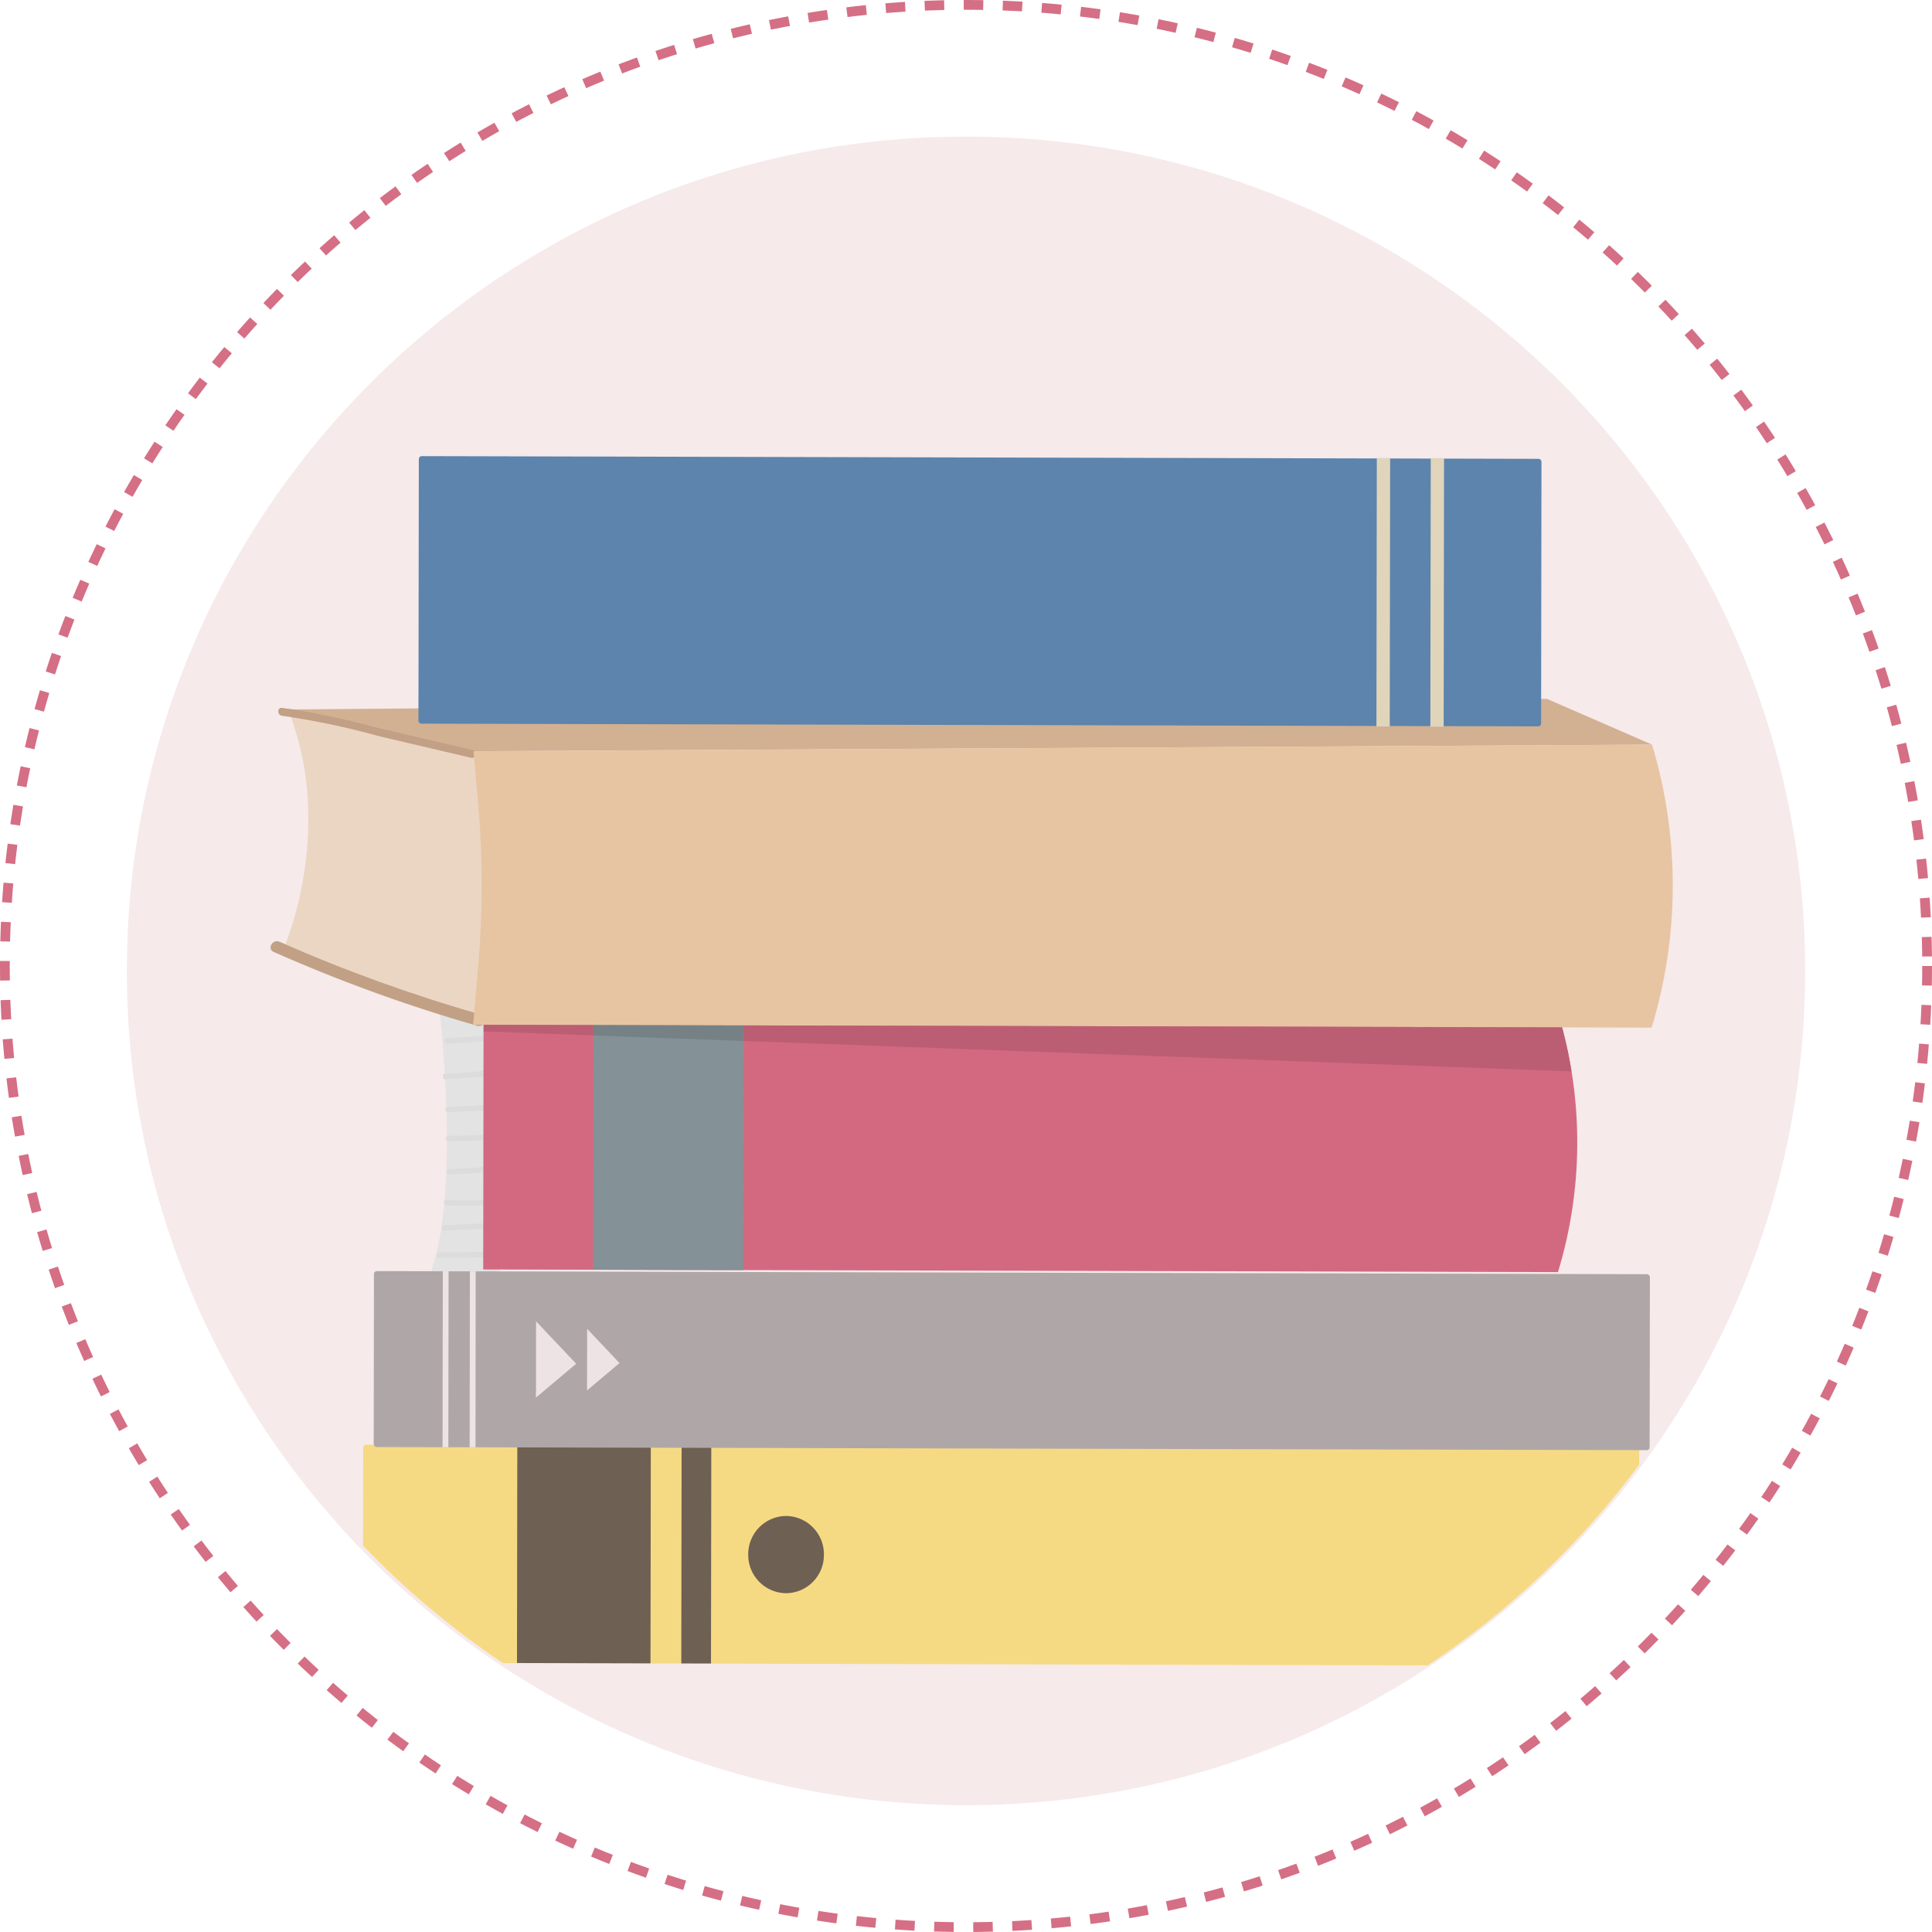
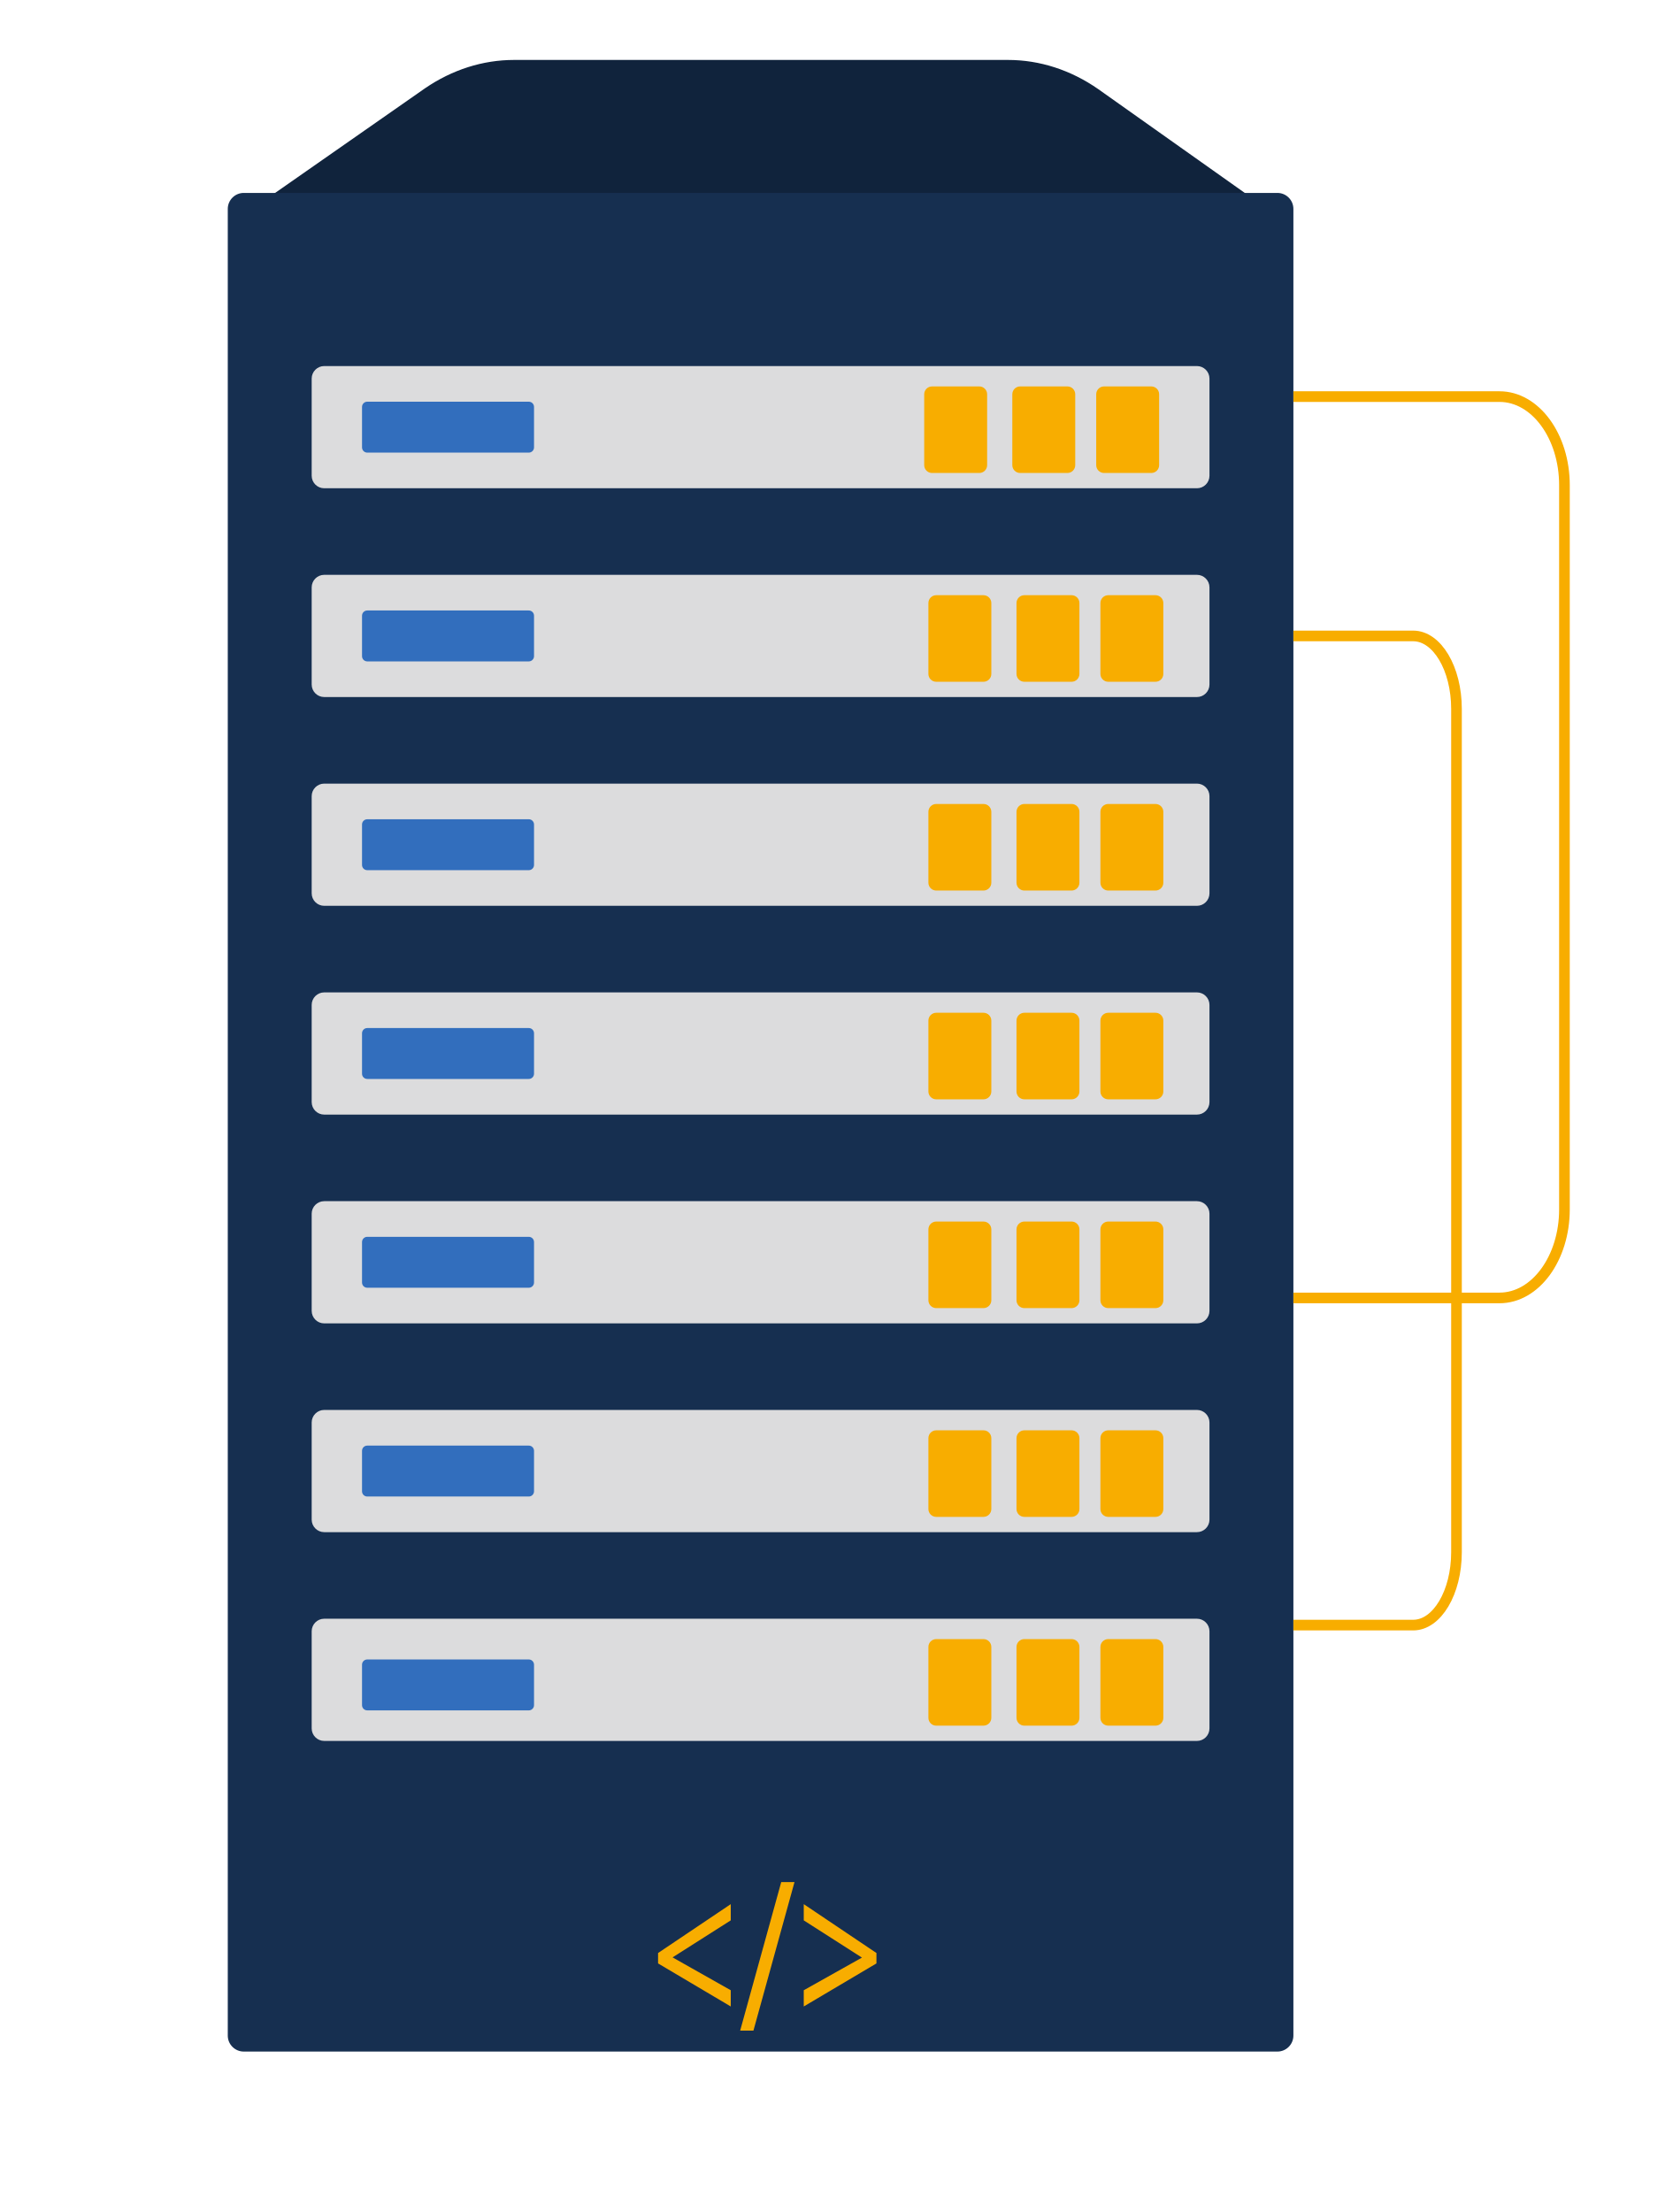
- <svg xmlns="http://www.w3.org/2000/svg" width="198" height="198" viewBox="0 0 198 198">
-   <defs>
-     <clipPath id="a">
-       <path d="M50.6-208.1s2.348,19.243-1.046,27.567l7.227.679.287-30.586L50.6-208.1" transform="translate(-49.556 210.44)" fill="none" clip-rule="evenodd" />
-     </clipPath>
-     <clipPath id="b">
-       <path d="M-335-588.892H37.108V-961H-335Z" transform="translate(335 961)" fill="none" />
-     </clipPath>
-     <clipPath id="c">
-       <path d="M58.261-128.272q-3.08.219-6.165.167c-.331-.006-.316.538.014.543q3.087.052,6.165-.167c.328-.023.316-.567-.015-.543" transform="translate(-51.855 128.273)" fill="none" clip-rule="evenodd" />
-     </clipPath>
-     <clipPath id="e">
-       <path d="M59.336-136.973l-5.513.274c-.329.016-.316.559.015.543l5.513-.273c.33-.017.316-.56-.015-.543" transform="translate(-53.582 136.973)" fill="none" clip-rule="evenodd" />
-     </clipPath>
-     <clipPath id="g">
-       <path d="M59.644-144.473a24.983,24.983,0,0,1-5.263.158c-.329-.025-.313.518.015.543a25,25,0,0,0,5.263-.158c.324-.044.313-.588-.014-.543" transform="translate(-54.142 144.476)" fill="none" clip-rule="evenodd" />
-     </clipPath>
-     <clipPath id="i">
-       <path d="M60.685-154.912a40.716,40.716,0,0,1-5.391.455c-.33.006-.316.549.015.543a40.719,40.719,0,0,0,5.39-.455c.323-.049.312-.593-.014-.543" transform="translate(-55.053 154.916)" fill="none" clip-rule="evenodd" />
-     </clipPath>
-     <clipPath id="k">
-       <path d="M60.284-164.317q-2.629.166-5.262.174c-.331,0-.316.544.015.543q2.634-.008,5.262-.174c.329-.021.316-.564-.015-.543" transform="translate(-54.782 164.318)" fill="none" clip-rule="evenodd" />
-     </clipPath>
-     <clipPath id="m">
-       <path d="M59.909-173.7q-2.557.256-5.124.315a.273.273,0,0,0,.014.543q2.568-.059,5.124-.315c.327-.033.315-.576-.014-.543" transform="translate(-54.544 173.697)" fill="none" clip-rule="evenodd" />
-     </clipPath>
-     <clipPath id="o">
-       <path d="M59.463-184.326q-2.745.345-5.505.46a.236.236,0,0,0-.133.05l0,.065c.025.135.043.271.059.407a.193.193,0,0,0,.085.022q2.762-.115,5.506-.46c.325-.041.314-.584-.015-.543" transform="translate(-53.824 184.329)" fill="none" clip-rule="evenodd" />
-     </clipPath>
-     <clipPath id="q">
-       <path d="M60-194.885l-5.382.313c-.329.019-.316.562.014.543l5.382-.313c.329-.019.316-.562-.014-.543" transform="translate(-54.374 194.885)" fill="none" clip-rule="evenodd" />
-     </clipPath>
-     <clipPath id="s">
-       <path d="M71.574-45.906l-13.682-.033.032-22.36,13.682.033-.032,22.36" transform="translate(-57.892 68.299)" fill="none" clip-rule="evenodd" />
-     </clipPath>
-     <clipPath id="u">
-       <path d="M111.706-45.808l-3.043-.008.032-22.36,3.043.007-.032,22.36" transform="translate(-108.663 68.176)" fill="none" clip-rule="evenodd" />
-     </clipPath>
-     <clipPath id="w">
-       <path d="M137.1-42.359a3.917,3.917,0,0,1-3.887,3.951,3.926,3.926,0,0,1-3.875-3.97,3.917,3.917,0,0,1,3.887-3.951,3.926,3.926,0,0,1,3.875,3.97" transform="translate(-129.338 46.329)" fill="none" clip-rule="evenodd" />
-     </clipPath>
-     <clipPath id="y">
-       <path d="M162.9-103.639l-130.164-.316a.305.305,0,0,1-.3-.309l.025-17.417a.3.3,0,0,1,.3-.307l130.164.316a.305.305,0,0,1,.3.309l-.025,17.417a.3.3,0,0,1-.3.307" transform="translate(-32.43 121.987)" fill="none" clip-rule="evenodd" />
-     </clipPath>
-     <clipPath id="aa">
-       <path d="M82.6-106.466l-.011,7.817,4.12-3.472L82.6-106.466" transform="translate(-82.591 106.466)" fill="none" clip-rule="evenodd" />
-     </clipPath>
-     <clipPath id="ac">
-       <path d="M98.383-104.156l-.009,6.31,3.326-2.8-3.317-3.507" transform="translate(-98.374 104.156)" fill="none" clip-rule="evenodd" />
-     </clipPath>
-     <clipPath id="ae">
-       <path d="M54.315-103.9l-.592,0,.026-18.032h.592L54.315-103.9" transform="translate(-53.723 121.937)" fill="none" clip-rule="evenodd" />
-     </clipPath>
-     <clipPath id="ag">
-       <path d="M62.7-103.883H62.1l.026-18.033h.592L62.7-103.883" transform="translate(-62.104 121.917)" fill="none" clip-rule="evenodd" />
-     </clipPath>
-     <clipPath id="ai">
-       <path d="M176.434-175.531,66.286-175.8l.037-26.453,110.148.267.106.362a45.654,45.654,0,0,1-.144,26.09" transform="translate(-66.286 202.251)" fill="none" clip-rule="evenodd" />
-     </clipPath>
-     <clipPath id="ak">
-       <path d="M115.641-175.678l-15.391-.037.038-26.453,15.39.037-.037,26.453" transform="translate(-100.25 202.168)" fill="none" clip-rule="evenodd" />
-     </clipPath>
-     <clipPath id="am">
-       <path d="M25.5-292.82,5.068-295.877l.739,2.336C8.028-286.519,7.291-278,4.572-271.185l.887.4,19.493,7.33L25.5-292.82" transform="translate(-4.572 295.877)" fill="none" clip-rule="evenodd" />
-     </clipPath>
-     <clipPath id="ao">
-       <path d="M144.893-294.126l-120.772.679L4.678-297.724l129.447-1.088,10.769,4.686" transform="translate(-4.678 298.812)" fill="none" clip-rule="evenodd" />
-     </clipPath>
-     <clipPath id="aq">
-       <path d="M3.329-295.234a80.861,80.861,0,0,1,10.054,2.123l9.35,2.188c.494.116.707-.66.211-.776l-10.1-2.363A76.26,76.26,0,0,0,3.33-296.04c-.505-.052-.5.754,0,.806" transform="translate(-2.952 296.042)" fill="none" clip-rule="evenodd" />
-     </clipPath>
-     <clipPath id="as">
-       <path d="M22.1-216.438a158.011,158.011,0,0,1-20.6-7.454c-.692-.306-1.3.733-.6,1.042a160.177,160.177,0,0,0,20.88,7.576.6.6,0,0,0,.316-1.164" transform="translate(-0.598 223.948)" fill="none" clip-rule="evenodd" />
-     </clipPath>
-     <clipPath id="au">
-       <path d="M183.954-255.677,63.183-255.97l.535-6.275a95.271,95.271,0,0,0,.07-15.308L63.223-284,184-284.681l.116.4a50.061,50.061,0,0,1-.158,28.607" transform="translate(-63.183 284.681)" fill="none" clip-rule="evenodd" />
-     </clipPath>
-     <clipPath id="aw">
-       <path d="M161.026-346.13l-114.454-.278a.305.305,0,0,1-.3-.309l.038-26.8a.3.3,0,0,1,.3-.307l114.454.278a.306.306,0,0,1,.3.309l-.038,26.8a.3.3,0,0,1-.3.307" transform="translate(-46.271 373.821)" fill="none" clip-rule="evenodd" />
-     </clipPath>
-     <clipPath id="ay">
-       <path d="M343.674-345.743l-1.364,0,.039-27.519,1.364,0-.039,27.519" transform="translate(-342.31 373.265)" fill="none" clip-rule="evenodd" />
-     </clipPath>
-     <clipPath id="ba">
-       <path d="M360.333-345.7l-1.364,0,.039-27.519,1.364,0-.039,27.519" transform="translate(-358.969 373.225)" fill="none" clip-rule="evenodd" />
-     </clipPath>
-     <clipPath id="bc">
-       <path d="M177.894-193.326l-84.851-3.115,0-1.6,83.884.2c0,.006.34,1.3.633,2.687q.182.893.327,1.791c0,.01,0,.02,0,.03m-100.241-3.68L66.39-197.42h0v-.682l11.264.028,0,1.068" transform="translate(-66.39 198.102)" fill="none" clip-rule="evenodd" />
-     </clipPath>
-     <clipPath id="be">
-       <path d="M115.743-196.386l-15.39-.565,0-1.068,15.39.037,0,1.6" transform="translate(-100.353 198.019)" fill="none" clip-rule="evenodd" />
-     </clipPath>
-     <clipPath id="bg">
-       <path d="M401.931-187.4q-.146-.9-.327-1.791c.129.611.249,1.241.327,1.791" transform="translate(-401.604 189.192)" fill="none" clip-rule="evenodd" />
-     </clipPath>
-     <clipPath id="bi">
-       <path d="M66.147-197.421l-.12-.679,0,0h.118v.682" transform="translate(-66.027 198.103)" fill="none" clip-rule="evenodd" />
-     </clipPath>
-     <clipPath id="bk">
-       <path d="M66.026-198.1v0h0l0,0" transform="translate(-66.025 198.103)" fill="none" clip-rule="evenodd" />
-     </clipPath>
-     <clipPath id="bm">
-       <path d="M176.686-197.834l-83.884-.2-15.39-.037L66.147-198.1h-.122l110.661.269" transform="translate(-66.025 198.103)" fill="none" clip-rule="evenodd" />
-     </clipPath>
-   </defs>
-   <ellipse cx="86" cy="85.5" rx="86" ry="85.5" transform="translate(13 14)" fill="#f6eaea" />
-   <g fill="none" stroke="#d56f85" stroke-width="1" stroke-dasharray="2 2">
-     <circle cx="99" cy="99" r="99" stroke="none" />
-     <circle cx="99" cy="99" r="98.5" fill="none" />
-   </g>
-   <g transform="translate(43.973 100.934)" clip-path="url(#a)">
-     <g transform="translate(-127.537 -248.921)" clip-path="url(#b)">
-       <path d="M44.556-215.44H55.387v33.9H44.556Z" transform="translate(81.323 462.703)" fill="#e2e3e2" />
-     </g>
-   </g>
-   <g transform="translate(44.736 128.184)" clip-path="url(#c)">
-     <g transform="translate(-128.299 -276.172)" clip-path="url(#b)">
-       <path d="M46.855-133.273h9.976v4.037H46.855Z" transform="translate(79.786 407.787)" fill="#dddbdb" />
-     </g>
-   </g>
-   <g transform="translate(45.308 125.299)" clip-path="url(#e)">
-     <g transform="translate(-128.872 -273.286)" clip-path="url(#b)">
-       <path d="M48.582-141.973h9.325v4.134H48.582Z" transform="translate(78.632 413.601)" fill="#dddbdb" />
-     </g>
-   </g>
-   <g transform="translate(45.494 122.811)" clip-path="url(#g)">
-     <g transform="translate(-129.058 -270.798)" clip-path="url(#b)">
-       <path d="M49.142-149.476h9.07v4.091h-9.07Z" transform="translate(78.258 418.616)" fill="#dddbdb" />
-     </g>
-   </g>
-   <g transform="translate(45.796 119.348)" clip-path="url(#i)">
-     <g transform="translate(-129.36 -267.336)" clip-path="url(#b)">
-       <path d="M50.053-159.916h9.2v4.318h-9.2Z" transform="translate(77.649 425.593)" fill="#dddbdb" />
-     </g>
-   </g>
-   <g transform="translate(45.706 116.23)" clip-path="url(#k)">
-     <g transform="translate(-129.27 -264.218)" clip-path="url(#b)">
-       <path d="M49.782-169.318h9.074v4.035H49.782Z" transform="translate(77.83 431.877)" fill="#dddbdb" />
-     </g>
-   </g>
-   <g transform="translate(45.627 113.119)" clip-path="url(#m)">
-     <g transform="translate(-129.191 -261.107)" clip-path="url(#b)">
-       <path d="M49.544-178.7h8.935v4.176H49.544Z" transform="translate(77.989 438.146)" fill="#dddbdb" />
-     </g>
-   </g>
-   <g transform="translate(45.389 109.594)" clip-path="url(#o)">
-     <g transform="translate(-128.952 -257.581)" clip-path="url(#b)">
-       <path d="M48.824-189.329h9.208v4.322H48.824Z" transform="translate(78.47 445.251)" fill="#dddbdb" />
-     </g>
-   </g>
-   <g transform="translate(45.571 106.092)" clip-path="url(#q)">
-     <g transform="translate(-129.135 -254.08)" clip-path="url(#b)">
-       <path d="M49.374-199.885h9.194v4.174H49.374Z" transform="translate(78.103 452.307)" fill="#dddbdb" />
-     </g>
-   </g>
-   <path d="M14.346,22.39A86.123,86.123,0,0,1,0,10.345L.014.307A.306.306,0,0,1,.317,0L130.481.316a.305.305,0,0,1,.3.309l0,1.436a86.145,86.145,0,0,1-21.674,20.559Z" transform="translate(37.207 148.054)" fill="#f6da83" />
-   <g transform="translate(52.984 148.074)" clip-path="url(#s)">
-     <g transform="translate(-130.302 -296.062)" clip-path="url(#b)">
-       <path d="M52.892-73.3h17.03v25.71H52.892Z" transform="translate(75.751 367.703)" fill="#6e6053" />
-     </g>
-   </g>
-   <g transform="translate(69.822 148.115)" clip-path="url(#u)">
-     <g transform="translate(-147.14 -296.103)" clip-path="url(#b)">
-       <path d="M103.663-73.176h6.391v25.684h-6.391Z" transform="translate(41.818 367.62)" fill="#6e6053" />
-     </g>
-   </g>
-   <g transform="translate(76.679 155.361)" clip-path="url(#w)">
-     <g transform="translate(-153.996 -303.348)" clip-path="url(#b)">
-       <path d="M124.338-51.329h11.078v11.238H124.338Z" transform="translate(28 353.019)" fill="#6e6053" />
-     </g>
-   </g>
-   <g transform="translate(38.293 130.269)" clip-path="url(#y)">
-     <g transform="translate(-121.857 -278.256)" clip-path="url(#b)">
-       <path d="M27.43-126.987H161.538v21.665H27.43Z" transform="translate(92.769 403.585)" fill="#afa7a7" />
-     </g>
-   </g>
-   <g transform="translate(54.929 135.416)" clip-path="url(#aa)">
-     <g transform="translate(-138.493 -283.404)" clip-path="url(#b)">
-       <path d="M77.591-111.466h7.436v11.133H77.591Z" transform="translate(59.244 393.212)" fill="#eee3e4" />
-     </g>
-   </g>
-   <g transform="translate(60.164 136.183)" clip-path="url(#ac)">
-     <g transform="translate(-143.727 -284.17)" clip-path="url(#b)">
-       <path d="M93.374-109.156h6.642v9.627H93.374Z" transform="translate(48.695 391.668)" fill="#eee3e4" />
-     </g>
-   </g>
-   <g transform="translate(45.355 130.286)" clip-path="url(#ae)">
-     <g transform="translate(-128.919 -278.273)" clip-path="url(#b)">
-       <path d="M48.723-126.937h3.934v21.35H48.723Z" transform="translate(78.538 403.552)" fill="#eee3e4" />
-     </g>
-   </g>
-   <g transform="translate(48.135 130.292)" clip-path="url(#ag)">
-     <g transform="translate(-131.698 -278.28)" clip-path="url(#b)">
-       <path d="M57.1-126.917h3.934v21.35H57.1Z" transform="translate(72.936 403.538)" fill="#eee3e4" />
-     </g>
-   </g>
-   <g transform="translate(49.522 103.65)" clip-path="url(#ai)">
-     <g transform="translate(-133.085 -251.637)" clip-path="url(#b)">
-       <path d="M61.286-207.251h115.44v30.037H61.286Z" transform="translate(70.141 457.23)" fill="#d36981" />
-     </g>
-   </g>
-   <g transform="translate(60.786 103.677)" clip-path="url(#ak)">
-     <g transform="translate(-144.349 -251.665)" clip-path="url(#b)">
-       <path d="M95.25-207.168h18.745v29.807H95.25Z" transform="translate(47.441 457.174)" fill="#849196" />
-     </g>
-   </g>
-   <g transform="translate(29.054 72.599)" clip-path="url(#am)">
-     <g transform="translate(-112.618 -220.586)" clip-path="url(#b)">
-       <path d="M-.428-300.877H23.815v35.743H-.428Z" transform="translate(111.388 519.805)" fill="#ebd6c4" />
-     </g>
-   </g>
-   <g transform="translate(29.089 71.625)" clip-path="url(#ao)">
-     <g transform="translate(-112.653 -219.613)" clip-path="url(#b)">
-       <path d="M-.322-303.812H143.21v8.682H-.322Z" transform="translate(111.317 521.767)" fill="#d2b092" />
-     </g>
-   </g>
-   <g transform="translate(28.517 72.544)" clip-path="url(#aq)">
-     <g transform="translate(-112.081 -220.531)" clip-path="url(#b)">
-       <path d="M-2.048-301.042H21.543v8.447H-2.048Z" transform="translate(112.471 519.915)" fill="#c1a085" />
-     </g>
-   </g>
-   <g transform="translate(27.736 96.454)" clip-path="url(#as)">
-     <g transform="translate(-111.3 -244.441)" clip-path="url(#b)">
-       <path d="M-4.4-228.948h25.24v12.016H-4.4Z" transform="translate(114.044 471.731)" fill="#c1a085" />
-     </g>
-   </g>
-   <g transform="translate(48.492 76.312)" clip-path="url(#au)">
-     <g transform="translate(-132.056 -224.299)" clip-path="url(#b)">
-       <path d="M58.183-289.681H184.437v32.321H58.183Z" transform="translate(72.215 512.322)" fill="#e7c5a2" />
-     </g>
-   </g>
-   <g transform="translate(42.884 46.749)" clip-path="url(#aw)">
-     <g transform="translate(-126.448 -194.736)" clip-path="url(#b)">
-       <path d="M41.271-378.821H159.683v31.007H41.271Z" transform="translate(83.518 571.899)" fill="#5c84ac" />
-     </g>
-   </g>
-   <g transform="translate(141.064 46.933)" clip-path="url(#ay)">
-     <g transform="translate(-224.628 -194.921)" clip-path="url(#b)">
-       <path d="M337.31-378.265h4.72v30.839h-4.72Z" transform="translate(-114.34 571.528)" fill="#e0d5bb" />
-     </g>
-   </g>
-   <g transform="translate(146.589 46.947)" clip-path="url(#ba)">
-     <g transform="translate(-230.153 -194.934)" clip-path="url(#b)">
-       <path d="M353.969-378.225h4.72v30.839h-4.72Z" transform="translate(-125.474 571.501)" fill="#e0d5bb" />
-     </g>
-   </g>
-   <g transform="translate(49.556 105.026)" clip-path="url(#bc)">
-     <g transform="translate(-133.12 -253.013)" clip-path="url(#b)">
-       <path d="M61.39-203.1H176.211v8.092H61.39Z" transform="translate(70.072 454.457)" fill="#bc5e73" />
-     </g>
-   </g>
-   <g transform="translate(60.82 105.053)" clip-path="url(#be)">
-     <g transform="translate(-144.384 -253.041)" clip-path="url(#b)">
-       <path d="M95.353-203.019h18.709v4.949H95.353Z" transform="translate(47.372 454.401)" fill="#768185" />
-     </g>
-   </g>
-   <g transform="translate(160.729 107.981)" clip-path="url(#bg)">
-     <g transform="translate(-244.293 -255.968)" clip-path="url(#b)">
-       <path d="M396.6-194.192h3.644v5.108H396.6Z" transform="translate(-153.969 448.502)" fill="#e2e2e2" />
-     </g>
-   </g>
-   <g transform="translate(49.436 105.025)" clip-path="url(#bi)">
-     <g transform="translate(-133 -253.013)" clip-path="url(#b)">
-       <path d="M61.027-203.1h3.438v4H61.027Z" transform="translate(70.314 454.457)" fill="#c9cac9" />
-     </g>
-   </g>
-   <g transform="translate(49.435 105.025)" clip-path="url(#bk)">
-     <g transform="translate(-132.999 -253.013)" clip-path="url(#b)">
-       <path d="M61.025-203.1h3.32v3.32h-3.32Z" transform="translate(70.316 454.457)" fill="#ac8f76" />
-     </g>
-   </g>
-   <g transform="translate(49.435 105.025)" clip-path="url(#bm)">
-     <g transform="translate(-132.999 -253.013)" clip-path="url(#b)">
-       <path d="M61.025-203.1H175v3.585H61.025Z" transform="translate(70.316 454.457)" fill="#ceae91" />
+ <svg xmlns="http://www.w3.org/2000/svg" xmlns:xlink="http://www.w3.org/1999/xlink" version="1.1" id="Layer_1" x="0px" y="0px" viewBox="0 0 1256.88 1662.33" style="enable-background:new 0 0 1256.88 1662.33;" xml:space="preserve">
+   <style type="text/css">
+ 	.st0{fill:#10233C;}
+ 	.st1{fill:#162F50;}
+ 	.st2{fill:#DCDCDD;}
+ 	.st3{fill:#F8AD00;}
+ 	.st4{fill:#326EBD;}
+ 	.st5{fill:none;stroke:#F8AD00;stroke-width:8;stroke-miterlimit:10;}
+ 	.st6{clip-path:url(#SVGID_2_);}
+ 	.st7{clip-path:url(#SVGID_4_);}
+ 	.st8{font-family:'Arial-BoldMT';}
+ 	.st9{font-size:148.996px;}
+ </style>
+   <path class="st0" d="M950.93,161.51l-757.65-5.97c-0.5,0-0.65-0.69-0.21-0.99l126.38-88.21c20.42-13.96,43.45-21.29,66.88-21.29  h371.29c23.78,0,47.14,7.55,67.78,21.91l129.08,91.43C954.92,158.69,951.43,161.52,950.93,161.51z" />
+   <path class="st1" d="M960.08,1541.76H183.19c-6.6,0-12-5.4-12-12V156.98c0-6.6,5.4-12,12-12h776.89c6.6,0,12,5.4,12,12v1372.78  C972.08,1536.36,966.68,1541.76,960.08,1541.76z" />
+   <path class="st2" d="M899.61,366.93H243.66c-5.18,0-9.41-4.24-9.41-9.41V284.5c0-5.18,4.24-9.41,9.41-9.41h655.94  c5.18,0,9.41,4.24,9.41,9.41v73.02C909.02,362.69,904.78,366.93,899.61,366.93z" />
+   <path class="st2" d="M899.61,523.83H243.66c-5.18,0-9.41-4.24-9.41-9.41V441.4c0-5.18,4.24-9.41,9.41-9.41h655.94  c5.18,0,9.41,4.24,9.41,9.41v73.02C909.02,519.59,904.78,523.83,899.61,523.83z" />
+   <path class="st2" d="M899.61,680.73H243.66c-5.18,0-9.41-4.24-9.41-9.41V598.3c0-5.18,4.24-9.41,9.41-9.41h655.94  c5.18,0,9.41,4.24,9.41,9.41v73.02C909.02,676.49,904.78,680.73,899.61,680.73z" />
+   <path class="st2" d="M899.61,837.63H243.66c-5.18,0-9.41-4.24-9.41-9.41V755.2c0-5.18,4.24-9.41,9.41-9.41h655.94  c5.18,0,9.41,4.24,9.41,9.41v73.02C909.02,833.39,904.78,837.63,899.61,837.63z" />
+   <path class="st2" d="M899.61,994.53H243.66c-5.18,0-9.41-4.24-9.41-9.41V912.1c0-5.18,4.24-9.41,9.41-9.41h655.94  c5.18,0,9.41,4.24,9.41,9.41v73.02C909.02,990.29,904.78,994.53,899.61,994.53z" />
+   <path class="st2" d="M899.61,1151.42H243.66c-5.18,0-9.41-4.24-9.41-9.41v-73.02c0-5.18,4.24-9.41,9.41-9.41h655.94  c5.18,0,9.41,4.24,9.41,9.41v73.02C909.02,1147.19,904.78,1151.42,899.61,1151.42z" />
+   <path class="st2" d="M899.61,1308.32H243.66c-5.18,0-9.41-4.24-9.41-9.41v-73.02c0-5.18,4.24-9.41,9.41-9.41h655.94  c5.18,0,9.41,4.24,9.41,9.41v73.02C909.02,1304.09,904.78,1308.32,899.61,1308.32z" />
+   <path class="st3" d="M736.02,355.45h-35.53c-3.24,0-5.88-2.65-5.88-5.88v-53.29c0-3.24,2.65-5.88,5.88-5.88h35.53  c3.24,0,5.88,2.65,5.88,5.88v53.29C741.9,352.8,739.26,355.45,736.02,355.45z" />
+   <path class="st3" d="M802.24,355.45h-35.53c-3.24,0-5.88-2.65-5.88-5.88v-53.29c0-3.24,2.65-5.88,5.88-5.88h35.53  c3.24,0,5.88,2.65,5.88,5.88v53.29C808.12,352.8,805.47,355.45,802.24,355.45z" />
+   <path class="st3" d="M865.3,355.45h-35.53c-3.24,0-5.88-2.65-5.88-5.88v-53.29c0-3.24,2.65-5.88,5.88-5.88h35.53  c3.24,0,5.88,2.65,5.88,5.88v53.29C871.18,352.8,868.53,355.45,865.3,355.45z" />
+   <path class="st3" d="M739.17,512.35h-35.53c-3.24,0-5.88-2.65-5.88-5.88v-53.29c0-3.24,2.65-5.88,5.88-5.88h35.53  c3.24,0,5.88,2.65,5.88,5.88v53.29C745.06,509.7,742.41,512.35,739.17,512.35z" />
+   <path class="st3" d="M805.39,512.35h-35.53c-3.24,0-5.88-2.65-5.88-5.88v-53.29c0-3.24,2.65-5.88,5.88-5.88h35.53  c3.24,0,5.88,2.65,5.88,5.88v53.29C811.27,509.7,808.62,512.35,805.39,512.35z" />
+   <path class="st3" d="M868.45,512.35h-35.53c-3.24,0-5.88-2.65-5.88-5.88v-53.29c0-3.24,2.65-5.88,5.88-5.88h35.53  c3.24,0,5.88,2.65,5.88,5.88v53.29C874.33,509.7,871.69,512.35,868.45,512.35z" />
+   <path class="st3" d="M739.17,669.25h-35.53c-3.24,0-5.88-2.65-5.88-5.88v-53.29c0-3.24,2.65-5.88,5.88-5.88h35.53  c3.24,0,5.88,2.65,5.88,5.88v53.29C745.06,666.6,742.41,669.25,739.17,669.25z" />
+   <path class="st3" d="M805.39,669.25h-35.53c-3.24,0-5.88-2.65-5.88-5.88v-53.29c0-3.24,2.65-5.88,5.88-5.88h35.53  c3.24,0,5.88,2.65,5.88,5.88v53.29C811.27,666.6,808.62,669.25,805.39,669.25z" />
+   <path class="st3" d="M868.45,669.25h-35.53c-3.24,0-5.88-2.65-5.88-5.88v-53.29c0-3.24,2.65-5.88,5.88-5.88h35.53  c3.24,0,5.88,2.65,5.88,5.88v53.29C874.33,666.6,871.69,669.25,868.45,669.25z" />
+   <path class="st3" d="M739.17,826.15h-35.53c-3.24,0-5.88-2.65-5.88-5.88v-53.29c0-3.24,2.65-5.88,5.88-5.88h35.53  c3.24,0,5.88,2.65,5.88,5.88v53.29C745.06,823.5,742.41,826.15,739.17,826.15z" />
+   <path class="st3" d="M805.39,826.15h-35.53c-3.24,0-5.88-2.65-5.88-5.88v-53.29c0-3.24,2.65-5.88,5.88-5.88h35.53  c3.24,0,5.88,2.65,5.88,5.88v53.29C811.27,823.5,808.62,826.15,805.39,826.15z" />
+   <path class="st3" d="M868.45,826.15h-35.53c-3.24,0-5.88-2.65-5.88-5.88v-53.29c0-3.24,2.65-5.88,5.88-5.88h35.53  c3.24,0,5.88,2.65,5.88,5.88v53.29C874.33,823.5,871.69,826.15,868.45,826.15z" />
+   <path class="st3" d="M739.17,983.05h-35.53c-3.24,0-5.88-2.65-5.88-5.88v-53.29c0-3.24,2.65-5.88,5.88-5.88h35.53  c3.24,0,5.88,2.65,5.88,5.88v53.29C745.06,980.4,742.41,983.05,739.17,983.05z" />
+   <path class="st3" d="M805.39,983.05h-35.53c-3.24,0-5.88-2.65-5.88-5.88v-53.29c0-3.24,2.65-5.88,5.88-5.88h35.53  c3.24,0,5.88,2.65,5.88,5.88v53.29C811.27,980.4,808.62,983.05,805.39,983.05z" />
+   <path class="st3" d="M868.45,983.05h-35.53c-3.24,0-5.88-2.65-5.88-5.88v-53.29c0-3.24,2.65-5.88,5.88-5.88h35.53  c3.24,0,5.88,2.65,5.88,5.88v53.29C874.33,980.4,871.69,983.05,868.45,983.05z" />
+   <path class="st3" d="M739.17,1139.94h-35.53c-3.24,0-5.88-2.65-5.88-5.88v-53.29c0-3.24,2.65-5.88,5.88-5.88h35.53  c3.24,0,5.88,2.65,5.88,5.88v53.29C745.06,1137.3,742.41,1139.94,739.17,1139.94z" />
+   <path class="st3" d="M805.39,1139.94h-35.53c-3.24,0-5.88-2.65-5.88-5.88v-53.29c0-3.24,2.65-5.88,5.88-5.88h35.53  c3.24,0,5.88,2.65,5.88,5.88v53.29C811.27,1137.3,808.62,1139.94,805.39,1139.94z" />
+   <path class="st3" d="M868.45,1139.94h-35.53c-3.24,0-5.88-2.65-5.88-5.88v-53.29c0-3.24,2.65-5.88,5.88-5.88h35.53  c3.24,0,5.88,2.65,5.88,5.88v53.29C874.33,1137.3,871.69,1139.94,868.45,1139.94z" />
+   <path class="st3" d="M739.17,1296.84h-35.53c-3.24,0-5.88-2.65-5.88-5.88v-53.29c0-3.24,2.65-5.88,5.88-5.88h35.53  c3.24,0,5.88,2.65,5.88,5.88v53.29C745.06,1294.2,742.41,1296.84,739.17,1296.84z" />
+   <path class="st3" d="M805.39,1296.84h-35.53c-3.24,0-5.88-2.65-5.88-5.88v-53.29c0-3.24,2.65-5.88,5.88-5.88h35.53  c3.24,0,5.88,2.65,5.88,5.88v53.29C811.27,1294.2,808.62,1296.84,805.39,1296.84z" />
+   <path class="st3" d="M868.45,1296.84h-35.53c-3.24,0-5.88-2.65-5.88-5.88v-53.29c0-3.24,2.65-5.88,5.88-5.88h35.53  c3.24,0,5.88,2.65,5.88,5.88v53.29C874.33,1294.2,871.69,1296.84,868.45,1296.84z" />
+   <path class="st4" d="M397.44,340.14H276.01c-2.16,0-3.92-1.76-3.92-3.92V305.8c0-2.16,1.76-3.92,3.92-3.92h121.43  c2.16,0,3.92,1.76,3.92,3.92v30.42C401.37,338.38,399.6,340.14,397.44,340.14z" />
+   <path class="st4" d="M397.44,497.04H276.01c-2.16,0-3.92-1.76-3.92-3.92V462.7c0-2.16,1.76-3.92,3.92-3.92h121.43  c2.16,0,3.92,1.76,3.92,3.92v30.42C401.37,495.28,399.6,497.04,397.44,497.04z" />
+   <path class="st4" d="M397.44,653.94H276.01c-2.16,0-3.92-1.77-3.92-3.92v-30.42c0-2.16,1.76-3.92,3.92-3.92h121.43  c2.16,0,3.92,1.77,3.92,3.92v30.42C401.37,652.18,399.6,653.94,397.44,653.94z" />
+   <path class="st4" d="M397.44,810.84H276.01c-2.16,0-3.92-1.76-3.92-3.92v-30.42c0-2.16,1.76-3.92,3.92-3.92h121.43  c2.16,0,3.92,1.76,3.92,3.92v30.42C401.37,809.07,399.6,810.84,397.44,810.84z" />
+   <path class="st4" d="M397.44,967.74H276.01c-2.16,0-3.92-1.76-3.92-3.92v-30.42c0-2.16,1.76-3.92,3.92-3.92h121.43  c2.16,0,3.92,1.76,3.92,3.92v30.42C401.37,965.97,399.6,967.74,397.44,967.74z" />
+   <path class="st4" d="M397.44,1124.64H276.01c-2.16,0-3.92-1.76-3.92-3.92v-30.42c0-2.16,1.76-3.92,3.92-3.92h121.43  c2.16,0,3.92,1.76,3.92,3.92v30.42C401.37,1122.87,399.6,1124.64,397.44,1124.64z" />
+   <path class="st4" d="M397.44,1285.36H276.01c-2.16,0-3.92-1.77-3.92-3.92v-30.42c0-2.16,1.76-3.92,3.92-3.92h121.43  c2.16,0,3.92,1.77,3.92,3.92v30.42C401.37,1283.6,399.6,1285.36,397.44,1285.36z" />
+   <path class="st5" d="M972.08,477.91h90.01c17.99,0,32.57,24.54,32.57,54.82v633.72c0,30.27-14.58,54.82-32.57,54.82h-90.01" />
+   <path class="st5" d="M972.08,298.05h154.93c26.94,0,48.79,29.8,48.79,66.56v544.23c0,36.76-21.84,66.56-48.79,66.56H972.08" />
+   <g>
+     <g>
+       <defs>
+         <rect id="SVGID_1_" x="481.19" y="1373.38" width="180.88" height="195.38" />
+       </defs>
+       <clipPath id="SVGID_2_">
+         <use xlink:href="#SVGID_1_" style="overflow:visible;" />
+       </clipPath>
+       <g class="st6">
+         <defs>
+           <rect id="SVGID_3_" x="481.19" y="1373.38" width="180.88" height="195.38" />
+         </defs>
+         <clipPath id="SVGID_4_">
+           <use xlink:href="#SVGID_3_" style="overflow:visible;" />
+         </clipPath>
+         <g class="st7">
+           <text transform="matrix(0.7785 0 0 1.0489 488.7858 1525.999)" class="st3 st8 st9">&lt;/&gt;</text>
+         </g>
+       </g>
    </g>
  </g>
</svg>
